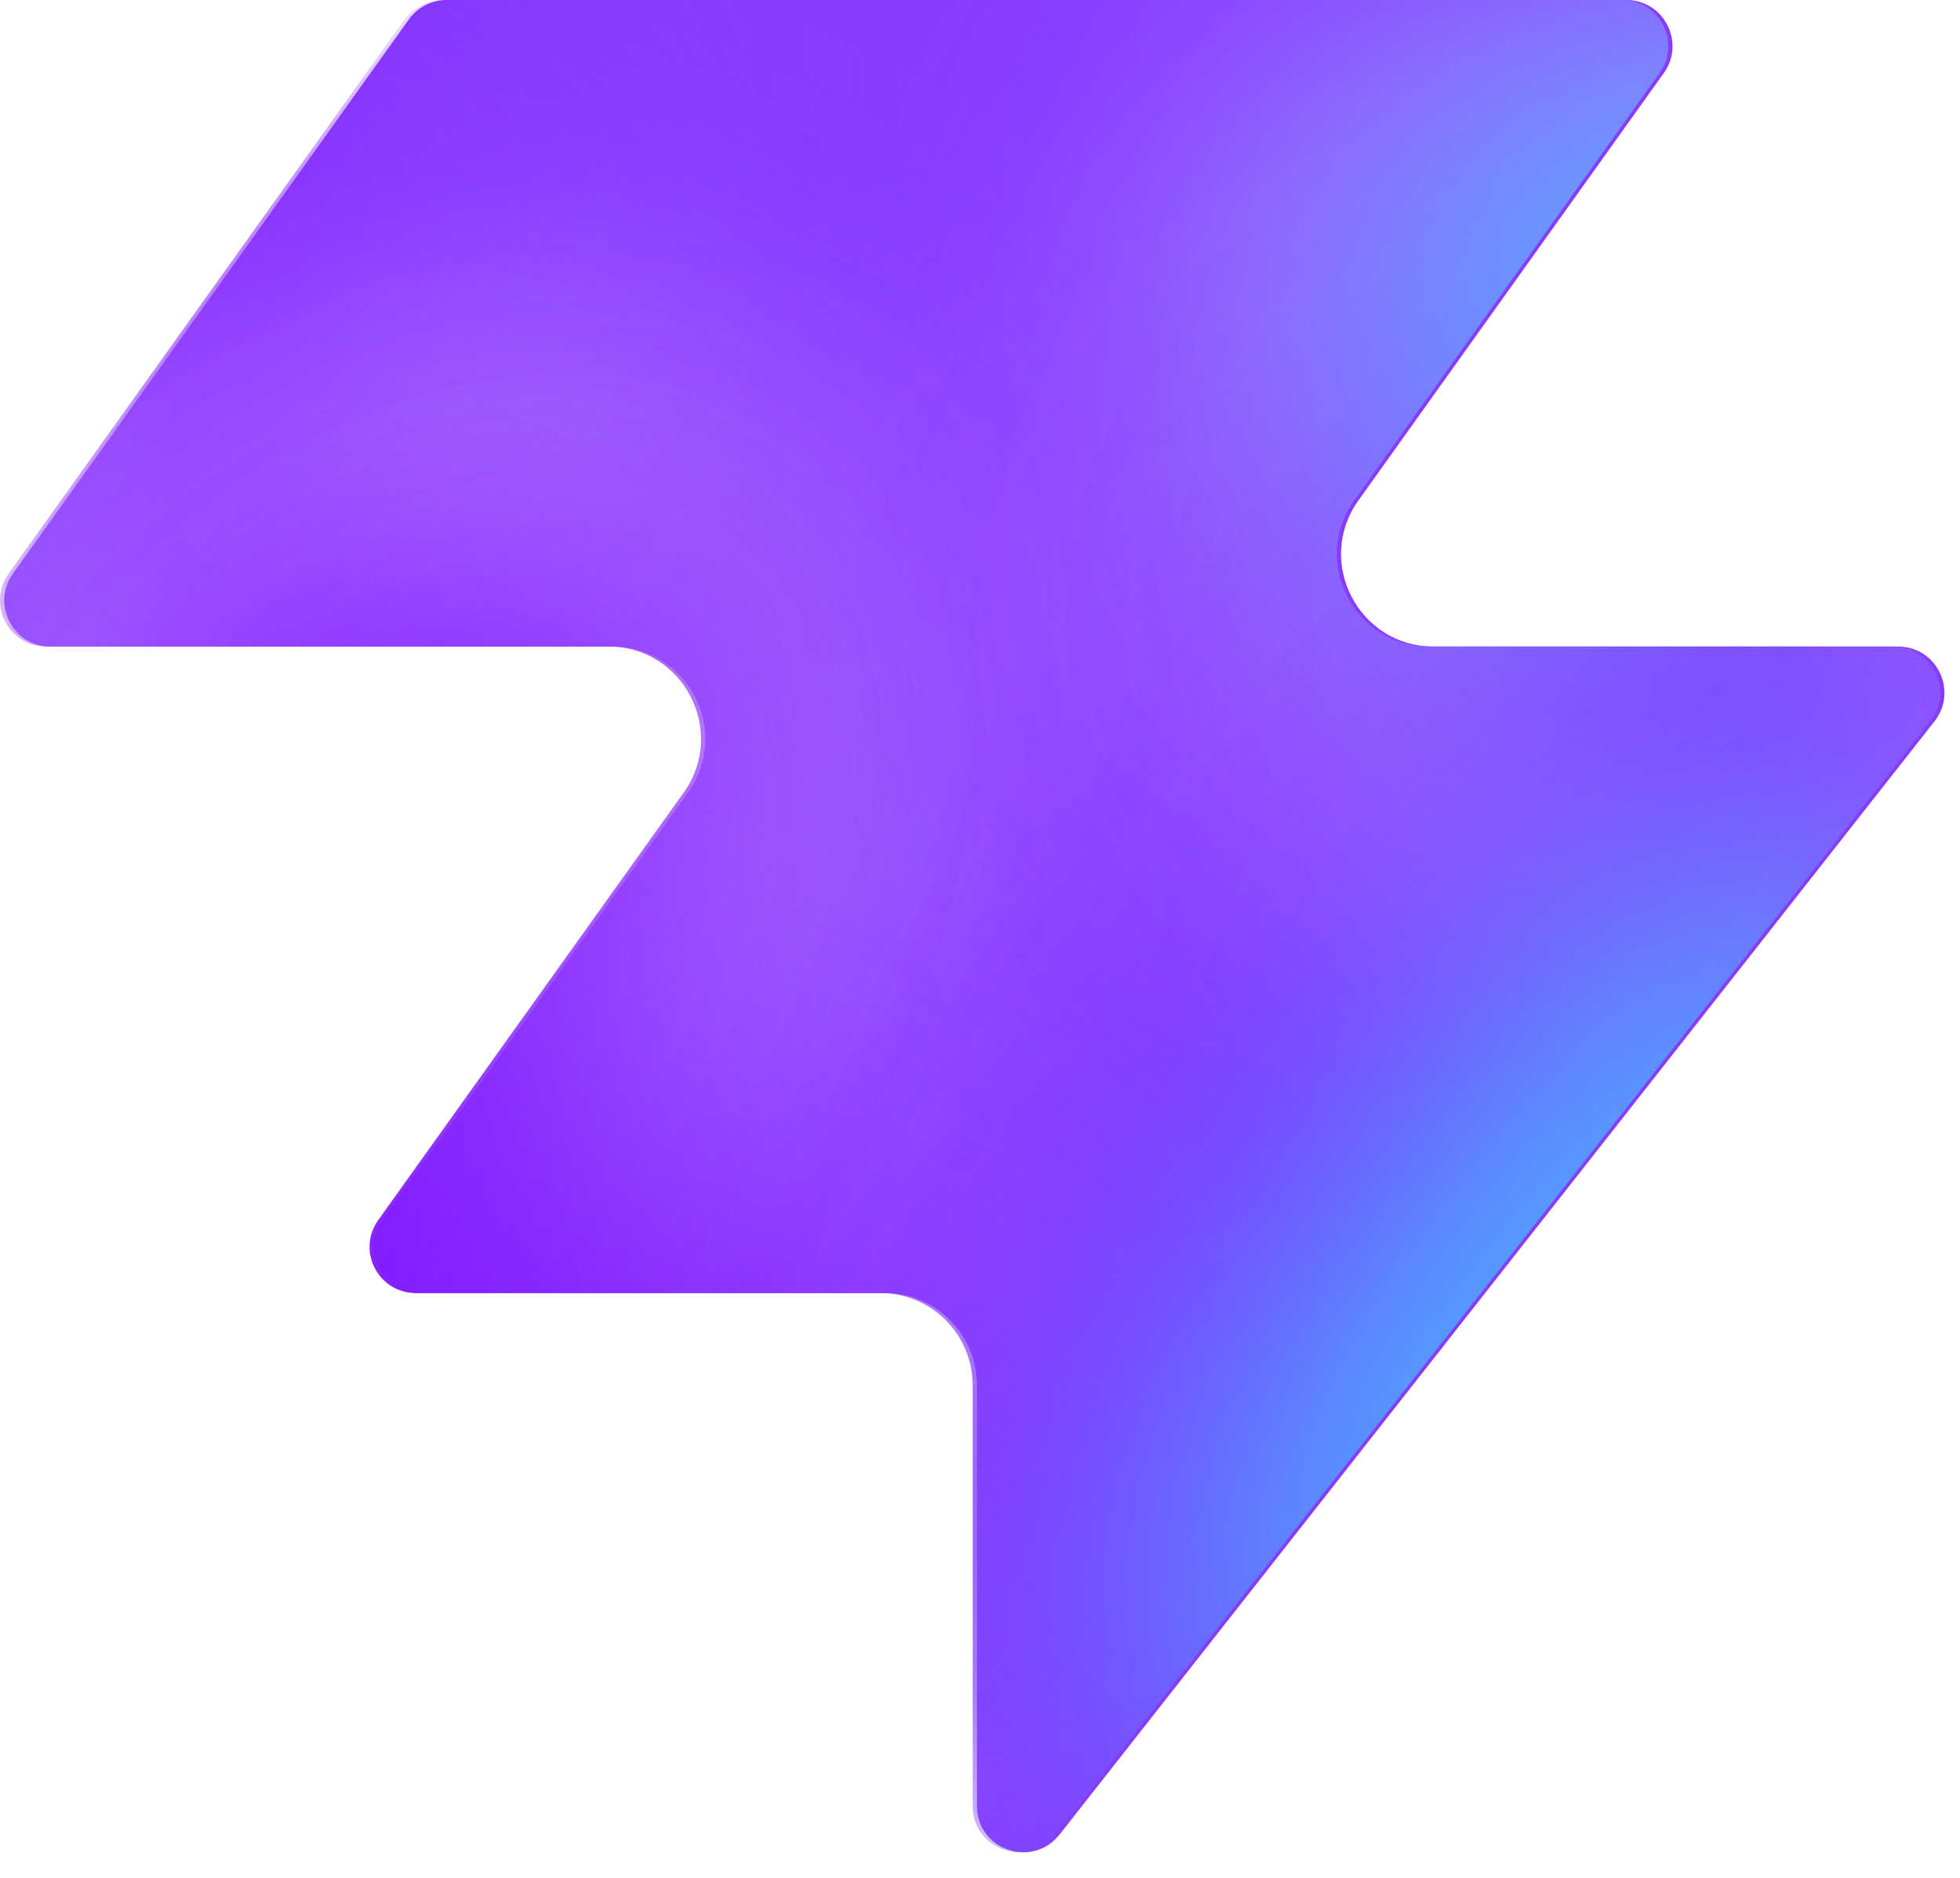
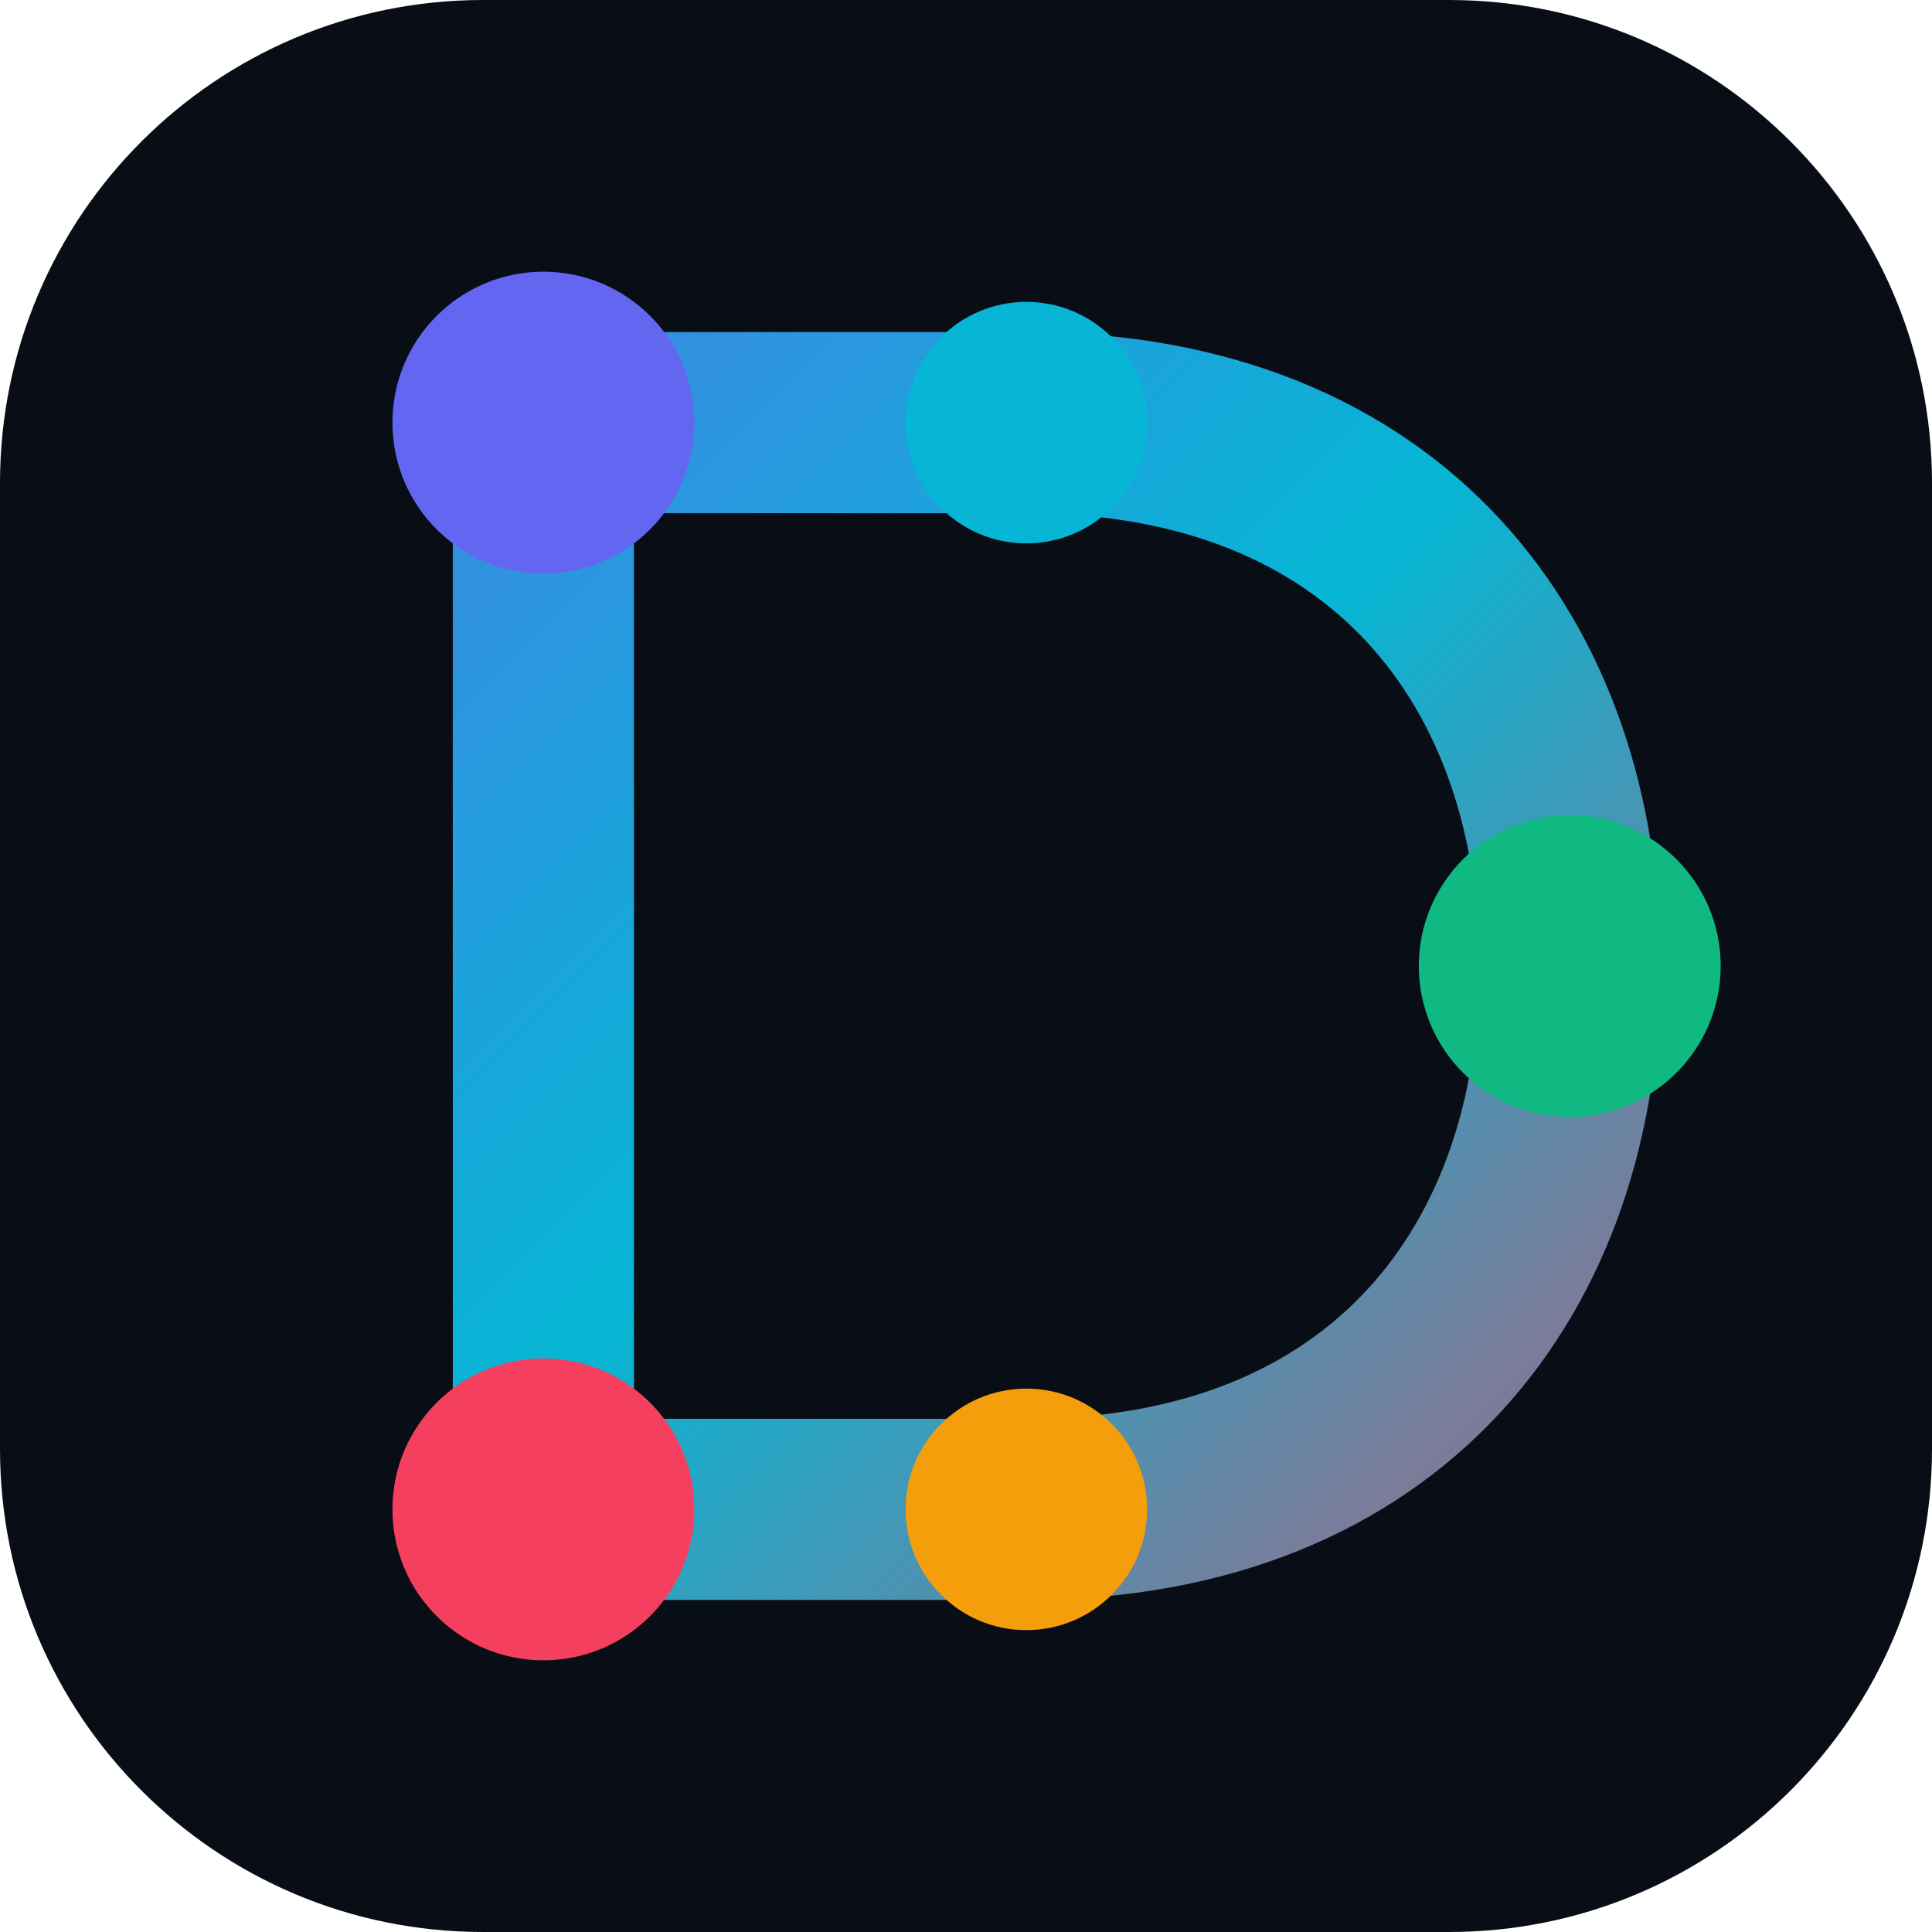
- <svg xmlns="http://www.w3.org/2000/svg" width="48" height="46" fill="none" viewBox="0 0 48 46">
-   <path fill="#863bff" d="M25.946 44.938c-.664.845-2.021.375-2.021-.698V33.937a2.26 2.26 0 0 0-2.262-2.262H10.287c-.92 0-1.456-1.04-.92-1.788l7.48-10.471c1.07-1.497 0-3.578-1.842-3.578H1.237c-.92 0-1.456-1.04-.92-1.788L10.013.474c.214-.297.556-.474.92-.474h28.894c.92 0 1.456 1.04.92 1.788l-7.48 10.471c-1.07 1.498 0 3.579 1.842 3.579h11.377c.943 0 1.473 1.088.89 1.83L25.947 44.94z" style="fill:#863bff;fill:color(display-p3 .525 .23 1);fill-opacity:1" />
-   <mask id="a" width="48" height="46" x="0" y="0" maskUnits="userSpaceOnUse" style="mask-type:alpha">
-     <path fill="#000" d="M25.842 44.938c-.664.844-2.021.375-2.021-.698V33.937a2.26 2.26 0 0 0-2.262-2.262H10.183c-.92 0-1.456-1.04-.92-1.788l7.48-10.471c1.07-1.498 0-3.579-1.842-3.579H1.133c-.92 0-1.456-1.04-.92-1.787L9.91.473c.214-.297.556-.474.92-.474h28.894c.92 0 1.456 1.04.92 1.788l-7.48 10.471c-1.07 1.498 0 3.578 1.842 3.578h11.377c.943 0 1.473 1.088.89 1.832L25.843 44.94z" style="fill:#000;fill-opacity:1" />
-   </mask>
-   <g mask="url(#a)">
-     <g filter="url(#b)">
-       <ellipse cx="5.508" cy="14.704" fill="#ede6ff" rx="5.508" ry="14.704" style="fill:#ede6ff;fill:color(display-p3 .927 .903 1);fill-opacity:1" transform="matrix(.00324 1 1 -.00324 -4.47 31.516)" />
-     </g>
-     <g filter="url(#c)">
-       <ellipse cx="10.399" cy="29.851" fill="#ede6ff" rx="10.399" ry="29.851" style="fill:#ede6ff;fill:color(display-p3 .927 .903 1);fill-opacity:1" transform="matrix(.00324 1 1 -.00324 -39.328 7.883)" />
-     </g>
-     <g filter="url(#d)">
-       <ellipse cx="5.508" cy="30.487" fill="#7e14ff" rx="5.508" ry="30.487" style="fill:#7e14ff;fill:color(display-p3 .492 .077 1);fill-opacity:1" transform="rotate(89.814 -25.913 -14.639)scale(1 -1)" />
-     </g>
-     <g filter="url(#e)">
-       <ellipse cx="5.508" cy="30.599" fill="#7e14ff" rx="5.508" ry="30.599" style="fill:#7e14ff;fill:color(display-p3 .492 .077 1);fill-opacity:1" transform="rotate(89.814 -32.644 -3.334)scale(1 -1)" />
-     </g>
-     <g filter="url(#f)">
-       <ellipse cx="5.508" cy="30.599" fill="#7e14ff" rx="5.508" ry="30.599" style="fill:#7e14ff;fill:color(display-p3 .492 .077 1);fill-opacity:1" transform="matrix(.00324 1 1 -.00324 -34.34 30.47)" />
-     </g>
-     <g filter="url(#g)">
-       <ellipse cx="14.072" cy="22.078" fill="#ede6ff" rx="14.072" ry="22.078" style="fill:#ede6ff;fill:color(display-p3 .927 .903 1);fill-opacity:1" transform="rotate(93.35 24.506 48.493)scale(-1 1)" />
-     </g>
-     <g filter="url(#h)">
-       <ellipse cx="3.47" cy="21.501" fill="#7e14ff" rx="3.47" ry="21.501" style="fill:#7e14ff;fill:color(display-p3 .492 .077 1);fill-opacity:1" transform="rotate(89.009 28.708 47.59)scale(-1 1)" />
-     </g>
-     <g filter="url(#i)">
-       <ellipse cx="3.47" cy="21.501" fill="#7e14ff" rx="3.47" ry="21.501" style="fill:#7e14ff;fill:color(display-p3 .492 .077 1);fill-opacity:1" transform="rotate(89.009 28.708 47.59)scale(-1 1)" />
-     </g>
-     <g filter="url(#j)">
-       <ellipse cx=".387" cy="8.972" fill="#7e14ff" rx="4.407" ry="29.108" style="fill:#7e14ff;fill:color(display-p3 .492 .077 1);fill-opacity:1" transform="rotate(39.51 .387 8.972)" />
-     </g>
-     <g filter="url(#k)">
-       <ellipse cx="47.523" cy="-6.092" fill="#7e14ff" rx="4.407" ry="29.108" style="fill:#7e14ff;fill:color(display-p3 .492 .077 1);fill-opacity:1" transform="rotate(37.892 47.523 -6.092)" />
-     </g>
-     <g filter="url(#l)">
-       <ellipse cx="41.412" cy="6.333" fill="#47bfff" rx="5.971" ry="9.665" style="fill:#47bfff;fill:color(display-p3 .28 .748 1);fill-opacity:1" transform="rotate(37.892 41.412 6.333)" />
-     </g>
-     <g filter="url(#m)">
-       <ellipse cx="-1.879" cy="38.332" fill="#7e14ff" rx="4.407" ry="29.108" style="fill:#7e14ff;fill:color(display-p3 .492 .077 1);fill-opacity:1" transform="rotate(37.892 -1.88 38.332)" />
-     </g>
-     <g filter="url(#n)">
-       <ellipse cx="-1.879" cy="38.332" fill="#7e14ff" rx="4.407" ry="29.108" style="fill:#7e14ff;fill:color(display-p3 .492 .077 1);fill-opacity:1" transform="rotate(37.892 -1.88 38.332)" />
-     </g>
-     <g filter="url(#o)">
-       <ellipse cx="35.651" cy="29.907" fill="#7e14ff" rx="4.407" ry="29.108" style="fill:#7e14ff;fill:color(display-p3 .492 .077 1);fill-opacity:1" transform="rotate(37.892 35.651 29.907)" />
-     </g>
-     <g filter="url(#p)">
-       <ellipse cx="38.418" cy="32.4" fill="#47bfff" rx="5.971" ry="15.297" style="fill:#47bfff;fill:color(display-p3 .28 .748 1);fill-opacity:1" transform="rotate(37.892 38.418 32.4)" />
-     </g>
-   </g>
+ <svg xmlns="http://www.w3.org/2000/svg" viewBox="0 0 32 32" width="32" height="32" fill="none">
+   <rect width="32" height="32" rx="8" fill="#090d16" />
+   <path d="M 9 7 L 17 7 C 23 7 26 11 26 16 C 26 21 23 25 17 25 L 9 25 Z" stroke="url(#tabGlow)" stroke-width="3" stroke-linecap="round" stroke-linejoin="round" />
+   <circle cx="9" cy="7" r="2.5" fill="#6366f1" />
+   <circle cx="9" cy="25" r="2.5" fill="#f43f5e" />
+   <circle cx="17" cy="7" r="2" fill="#06b6d4" />
+   <circle cx="26" cy="16" r="2.5" fill="#10b981" />
+   <circle cx="17" cy="25" r="2" fill="#f59e0b" />
  <defs>
-     <filter id="b" width="60.045" height="41.654" x="-19.77" y="16.149" color-interpolation-filters="sRGB" filterUnits="userSpaceOnUse">
-       <feFlood flood-opacity="0" result="BackgroundImageFix" />
-       <feBlend in="SourceGraphic" in2="BackgroundImageFix" result="shape" />
-       <feGaussianBlur result="effect1_foregroundBlur_2002_17158" stdDeviation="7.659" />
-     </filter>
-     <filter id="c" width="90.34" height="51.437" x="-54.613" y="-7.533" color-interpolation-filters="sRGB" filterUnits="userSpaceOnUse">
-       <feFlood flood-opacity="0" result="BackgroundImageFix" />
-       <feBlend in="SourceGraphic" in2="BackgroundImageFix" result="shape" />
-       <feGaussianBlur result="effect1_foregroundBlur_2002_17158" stdDeviation="7.659" />
-     </filter>
-     <filter id="d" width="79.355" height="29.4" x="-49.64" y="2.03" color-interpolation-filters="sRGB" filterUnits="userSpaceOnUse">
-       <feFlood flood-opacity="0" result="BackgroundImageFix" />
-       <feBlend in="SourceGraphic" in2="BackgroundImageFix" result="shape" />
-       <feGaussianBlur result="effect1_foregroundBlur_2002_17158" stdDeviation="4.596" />
-     </filter>
-     <filter id="e" width="79.579" height="29.4" x="-45.045" y="20.029" color-interpolation-filters="sRGB" filterUnits="userSpaceOnUse">
-       <feFlood flood-opacity="0" result="BackgroundImageFix" />
-       <feBlend in="SourceGraphic" in2="BackgroundImageFix" result="shape" />
-       <feGaussianBlur result="effect1_foregroundBlur_2002_17158" stdDeviation="4.596" />
-     </filter>
-     <filter id="f" width="79.579" height="29.4" x="-43.513" y="21.178" color-interpolation-filters="sRGB" filterUnits="userSpaceOnUse">
-       <feFlood flood-opacity="0" result="BackgroundImageFix" />
-       <feBlend in="SourceGraphic" in2="BackgroundImageFix" result="shape" />
-       <feGaussianBlur result="effect1_foregroundBlur_2002_17158" stdDeviation="4.596" />
-     </filter>
-     <filter id="g" width="74.749" height="58.852" x="15.756" y="-17.901" color-interpolation-filters="sRGB" filterUnits="userSpaceOnUse">
-       <feFlood flood-opacity="0" result="BackgroundImageFix" />
-       <feBlend in="SourceGraphic" in2="BackgroundImageFix" result="shape" />
-       <feGaussianBlur result="effect1_foregroundBlur_2002_17158" stdDeviation="7.659" />
-     </filter>
-     <filter id="h" width="61.377" height="25.362" x="23.548" y="2.284" color-interpolation-filters="sRGB" filterUnits="userSpaceOnUse">
-       <feFlood flood-opacity="0" result="BackgroundImageFix" />
-       <feBlend in="SourceGraphic" in2="BackgroundImageFix" result="shape" />
-       <feGaussianBlur result="effect1_foregroundBlur_2002_17158" stdDeviation="4.596" />
-     </filter>
-     <filter id="i" width="61.377" height="25.362" x="23.548" y="2.284" color-interpolation-filters="sRGB" filterUnits="userSpaceOnUse">
-       <feFlood flood-opacity="0" result="BackgroundImageFix" />
-       <feBlend in="SourceGraphic" in2="BackgroundImageFix" result="shape" />
-       <feGaussianBlur result="effect1_foregroundBlur_2002_17158" stdDeviation="4.596" />
-     </filter>
-     <filter id="j" width="56.045" height="63.649" x="-27.636" y="-22.853" color-interpolation-filters="sRGB" filterUnits="userSpaceOnUse">
-       <feFlood flood-opacity="0" result="BackgroundImageFix" />
-       <feBlend in="SourceGraphic" in2="BackgroundImageFix" result="shape" />
-       <feGaussianBlur result="effect1_foregroundBlur_2002_17158" stdDeviation="4.596" />
-     </filter>
-     <filter id="k" width="54.814" height="64.646" x="20.116" y="-38.415" color-interpolation-filters="sRGB" filterUnits="userSpaceOnUse">
-       <feFlood flood-opacity="0" result="BackgroundImageFix" />
-       <feBlend in="SourceGraphic" in2="BackgroundImageFix" result="shape" />
-       <feGaussianBlur result="effect1_foregroundBlur_2002_17158" stdDeviation="4.596" />
-     </filter>
-     <filter id="l" width="33.541" height="35.313" x="24.641" y="-11.323" color-interpolation-filters="sRGB" filterUnits="userSpaceOnUse">
-       <feFlood flood-opacity="0" result="BackgroundImageFix" />
-       <feBlend in="SourceGraphic" in2="BackgroundImageFix" result="shape" />
-       <feGaussianBlur result="effect1_foregroundBlur_2002_17158" stdDeviation="4.596" />
-     </filter>
-     <filter id="m" width="54.814" height="64.646" x="-29.286" y="6.009" color-interpolation-filters="sRGB" filterUnits="userSpaceOnUse">
-       <feFlood flood-opacity="0" result="BackgroundImageFix" />
-       <feBlend in="SourceGraphic" in2="BackgroundImageFix" result="shape" />
-       <feGaussianBlur result="effect1_foregroundBlur_2002_17158" stdDeviation="4.596" />
-     </filter>
-     <filter id="n" width="54.814" height="64.646" x="-29.286" y="6.009" color-interpolation-filters="sRGB" filterUnits="userSpaceOnUse">
-       <feFlood flood-opacity="0" result="BackgroundImageFix" />
-       <feBlend in="SourceGraphic" in2="BackgroundImageFix" result="shape" />
-       <feGaussianBlur result="effect1_foregroundBlur_2002_17158" stdDeviation="4.596" />
-     </filter>
-     <filter id="o" width="54.814" height="64.646" x="8.244" y="-2.416" color-interpolation-filters="sRGB" filterUnits="userSpaceOnUse">
-       <feFlood flood-opacity="0" result="BackgroundImageFix" />
-       <feBlend in="SourceGraphic" in2="BackgroundImageFix" result="shape" />
-       <feGaussianBlur result="effect1_foregroundBlur_2002_17158" stdDeviation="4.596" />
-     </filter>
-     <filter id="p" width="39.409" height="43.623" x="18.713" y="10.588" color-interpolation-filters="sRGB" filterUnits="userSpaceOnUse">
-       <feFlood flood-opacity="0" result="BackgroundImageFix" />
-       <feBlend in="SourceGraphic" in2="BackgroundImageFix" result="shape" />
-       <feGaussianBlur result="effect1_foregroundBlur_2002_17158" stdDeviation="4.596" />
-     </filter>
+     <linearGradient id="tabGlow" x1="0" y1="0" x2="32" y2="32" gradientUnits="userSpaceOnUse">
+       <stop offset="0%" stop-color="#6366f1" />
+       <stop offset="50%" stop-color="#06b6d4" />
+       <stop offset="100%" stop-color="#f43f5e" />
+     </linearGradient>
  </defs>
</svg>
